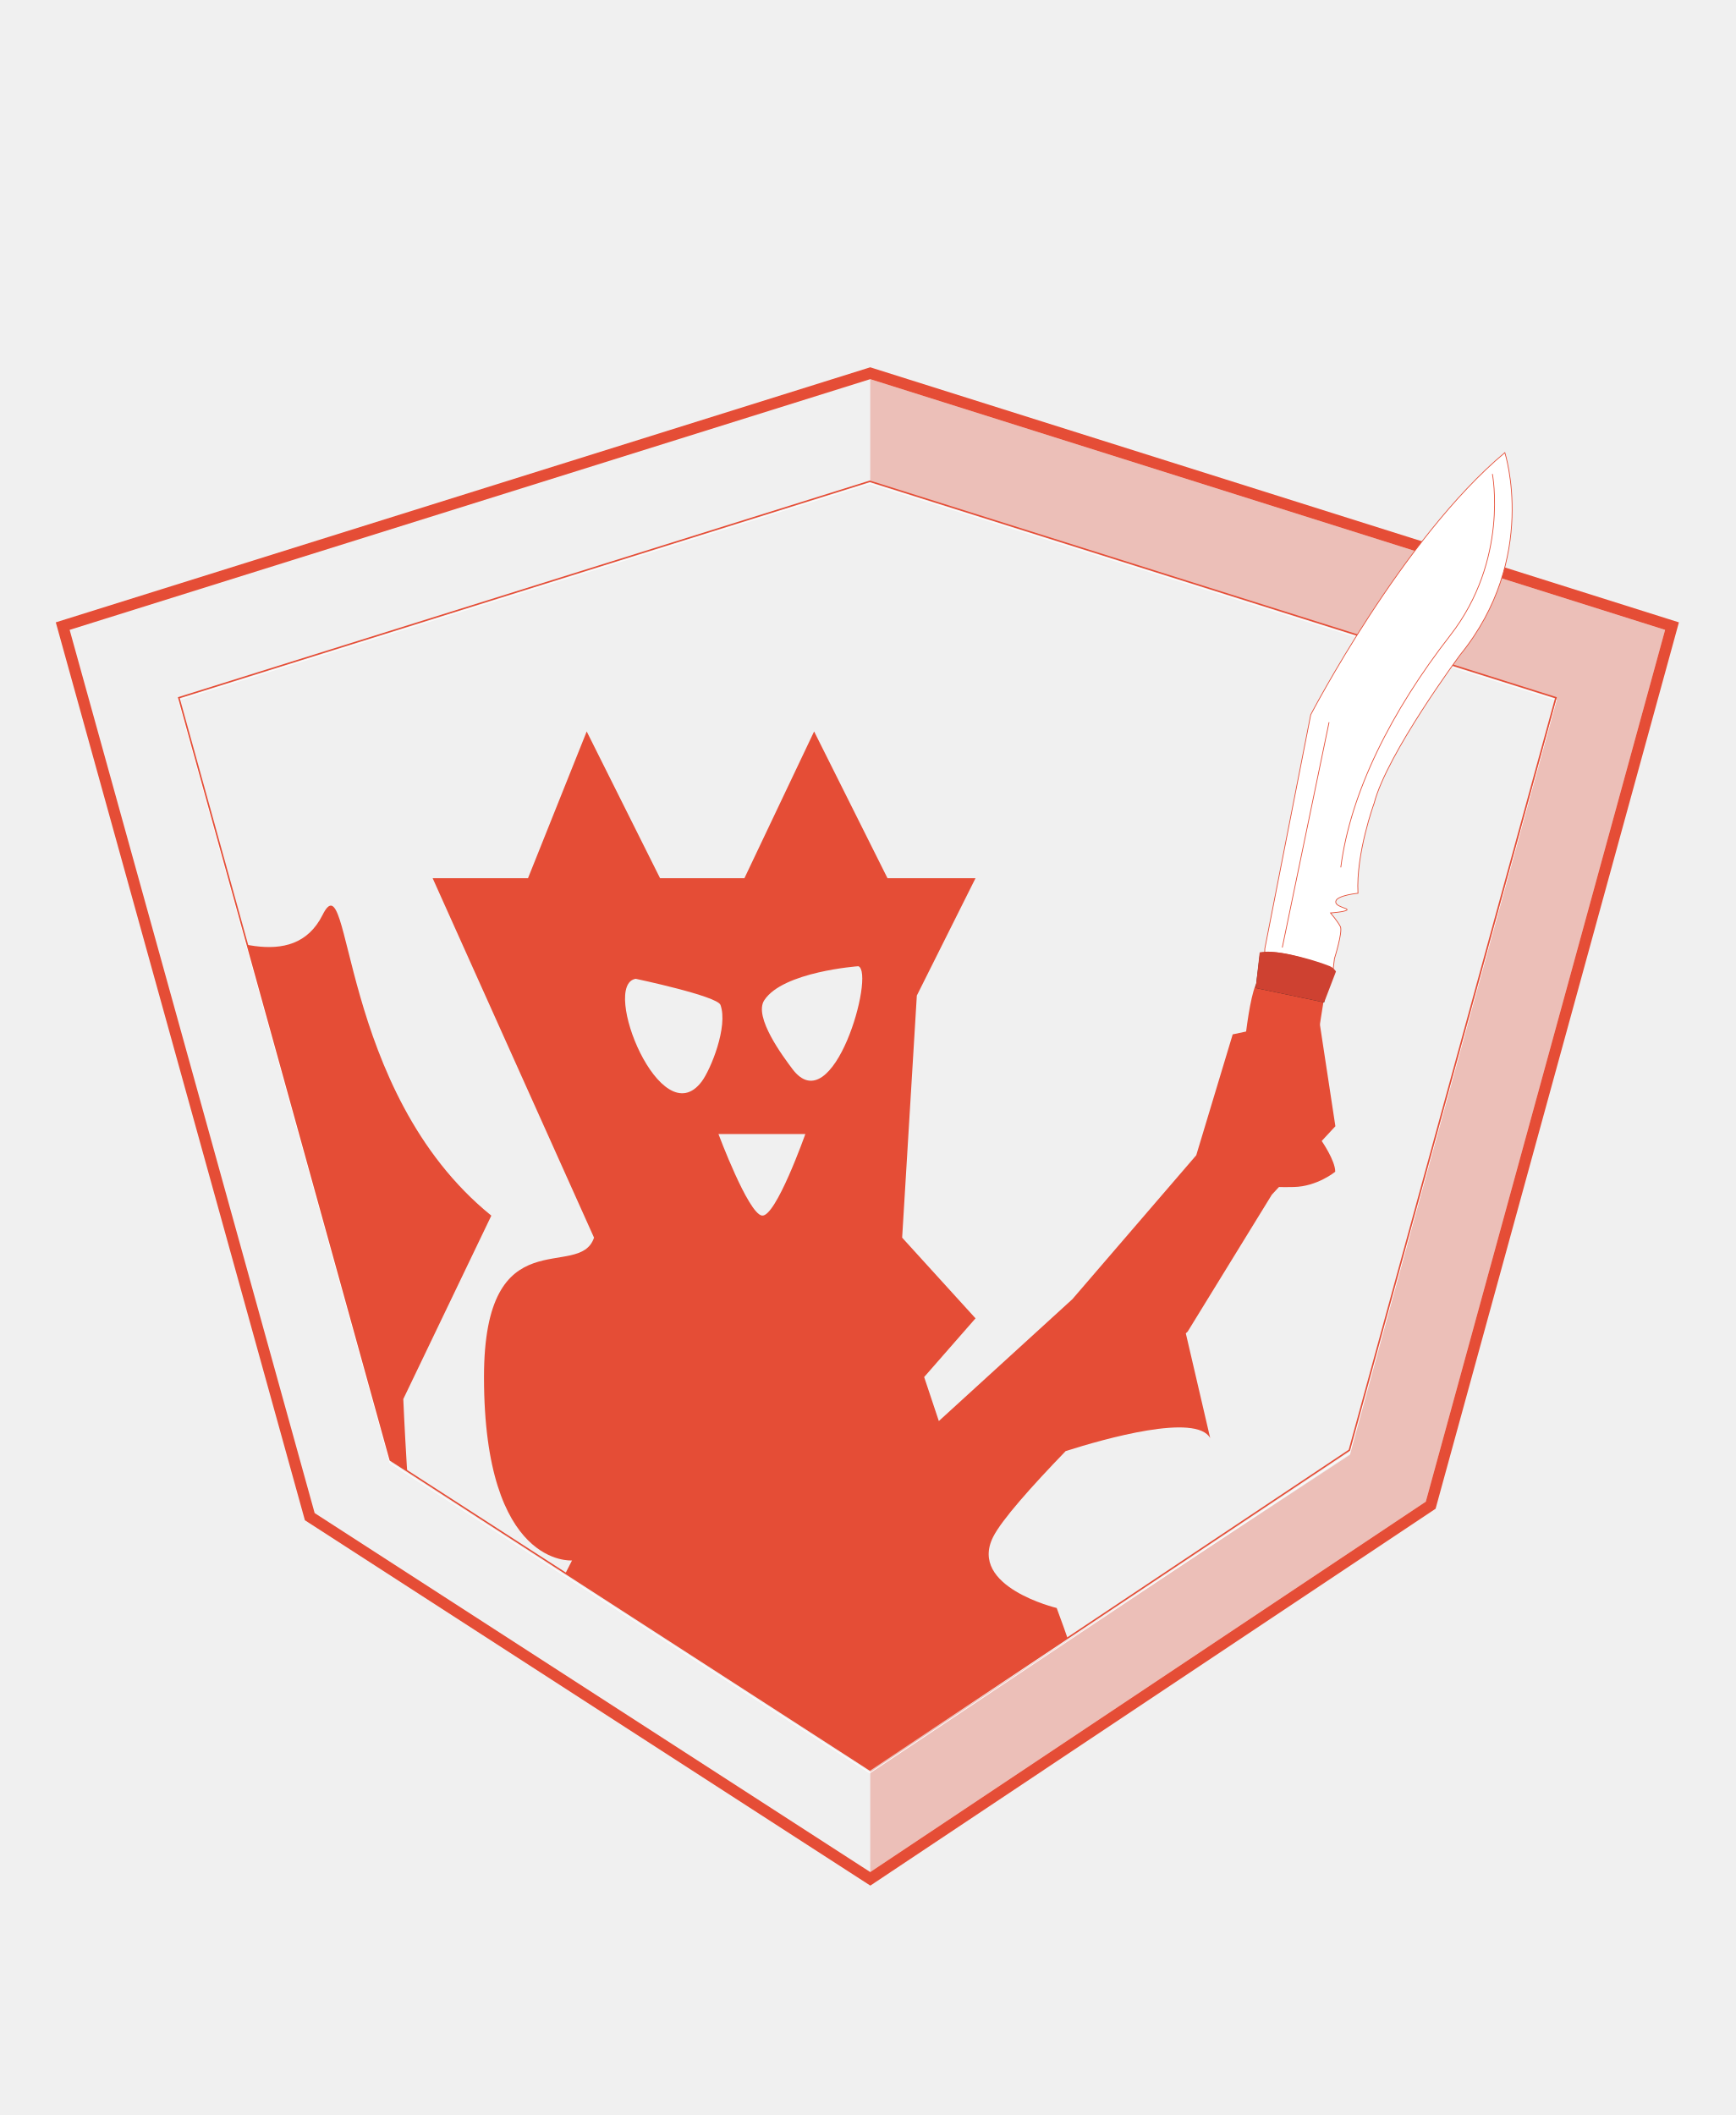
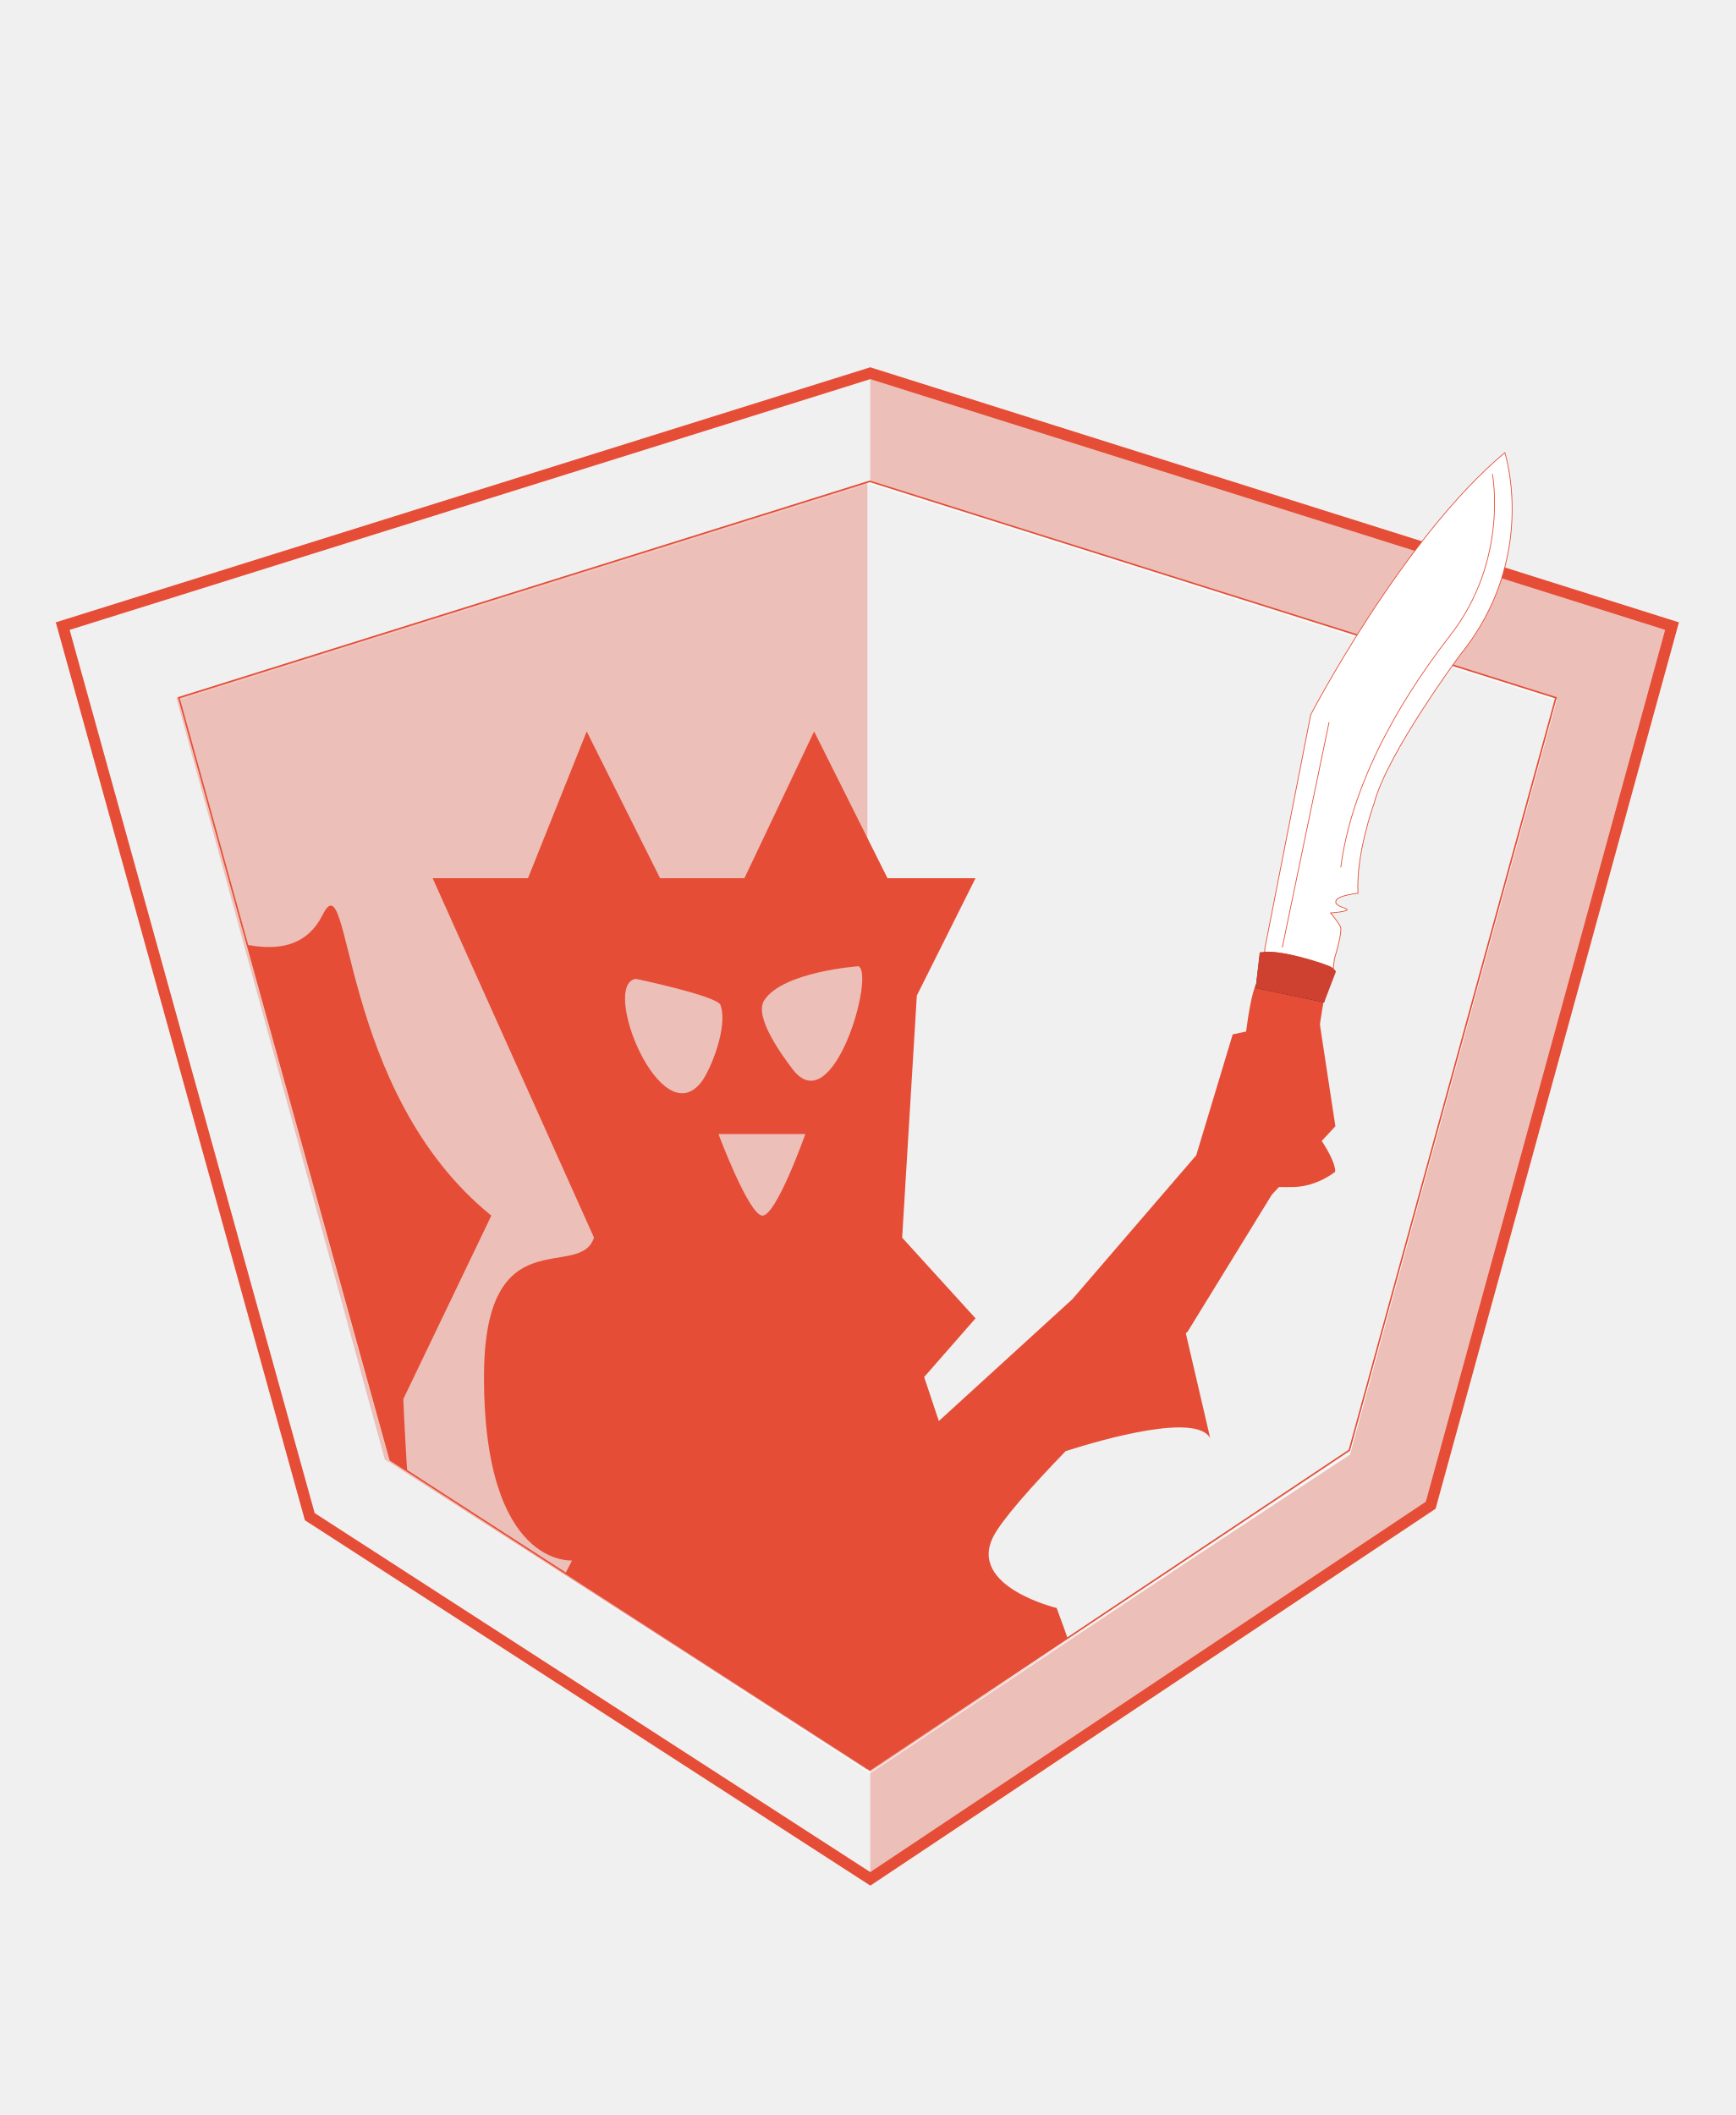
<svg xmlns="http://www.w3.org/2000/svg" xmlns:xlink="http://www.w3.org/1999/xlink" version="1.1" id="Layer_1" x="0px" y="0px" width="2299.533px" height="2801.833px" viewBox="0 0 2299.533 2801.833" enable-background="new 0 0 2299.533 2801.833" xml:space="preserve">
-   <defs id="defs73">
-     <defs id="defs39">
-       <polygon points="1152.303,2344.668 517.039,1934.19 236.876,924.295 1152.303,637.622 2061.205,924.295 1787.555,1921.157 " id="SVGID_1_" />
-     </defs>
-     <clipPath id="SVGID_2_">
-       <use height="100%" width="100%" y="0" x="0" style="overflow:visible" id="use43" overflow="visible" xlink:href="#SVGID_1_" />
-     </clipPath>
-   </defs>
-   <polyline points="1152.822,2344.665 1152.822,2479.995 1888.795,1989.334 2205.828,834.417     1152.822,502.292 1152.822,637.643 2061.205,924.295 2061.205,924.295 1788.365,1927.17   " id="polyline7" style="opacity:0.3;fill:#e54d36" />
-   <g id="g9">
-     <g id="g11">
-       <path d="M 1152.822,502.292 2205.828,834.417 1888.795,1989.335 1152.822,2479.995 416.84,2004.438 92.252,834.417 1152.822,502.292 m 0.017,-15.723 -4.499,1.408 -1060.57,332.125 -13.852,4.338 3.88,13.986 324.587,1170.021 1.524,5.494 4.789,3.095 735.982,475.557 8.27,5.343 8.191,-5.461 735.973,-490.66 4.662,-3.107 1.482,-5.402 317.033,-1154.918 3.824,-13.931 -13.777,-4.346 -1053.004,-332.124 -4.495,-1.418 0,0 z" id="path13" style="fill:#e54d36" />
+   <defs id="defs73" />
+   <g id="g3">
+     <g id="g5">
+       <polyline opacity="0.3" fill="#E54D36" points="1152.822,2344.665 1152.822,2479.995 1888.795,1989.334 2205.828,834.417     1152.822,502.292 1152.822,637.643 2061.205,924.295 2061.205,924.295 1788.365,1927.17   " id="polyline7" />
+       <g id="g9">
+         <g id="g11">
+           <path fill="#E54D36" d="M1152.822,502.292l1053.006,332.125l-317.033,1154.918l-735.973,490.66L416.84,2004.438L92.252,834.417      L1152.822,502.292 M1152.839,486.569l-4.499,1.408L87.77,820.102l-13.852,4.338l3.88,13.986l324.587,1170.021l1.524,5.494      l4.789,3.095l735.982,475.557l8.27,5.343l8.191-5.461l735.973-490.66l4.662-3.107l1.482-5.402l317.033-1154.918l3.824-13.931      l-13.777-4.346L1157.334,487.987L1152.839,486.569L1152.839,486.569z" id="path13" />
+         </g>
+       </g>
+       <g id="g15">
+         <g id="g17">
+           <path fill="#FFFFFF" d="M1152.303,640.954l908.902,286.674l-273.65,996.863L1152.303,2348l-635.264-410.477L236.876,927.627      L1152.303,640.954 M1152.304,639.906l-0.3,0.095L236.577,926.673l-0.924,0.289l0.259,0.933l280.163,1009.896l0.102,0.366      l0.319,0.206l635.264,410.477l0.552,0.356l0.546-0.364l635.252-423.51l0.311-0.207l0.1-0.36l273.65-996.863l0.254-0.929      l-0.918-0.289L1152.604,640L1152.304,639.906L1152.304,639.906z" id="path19" />
+         </g>
+       </g>
+       <polyline opacity="0.3" fill="#E54D36" points="1149.039,2344.657 509.791,1933.483 233.615,924.292 1149.039,637.618   " id="polyline21" />
+       <g id="g23">
+         <polygon fill="none" points="236.876,924.292 1152.303,637.618 2061.205,924.292 1787.555,1921.157 1152.303,2344.668      517.039,1934.19    " id="polygon25" />
+       </g>
+       <path fill="none" stroke="#C3E6E3" stroke-miterlimit="10" d="M2207.281,382.979" id="path27" />
+       <g id="g29">
+         <g id="g31">
+           <path fill="#E54D36" d="M1756.273,1309.391c0,0-20.963,120.195-15.029,126.561c5.926,6.365,1.492,6.451-1.764,14.711      c-3.242,8.25-9.871,6.508,11.109,60.348c0,0,18.496,26.586,18.218,41.266c0,0-23.833,19.586-54.874,20.203      c-31.035,0.617-69.935,0.711-94.752-28.48c0,0-7.724-11.109,6.938-28.805c0,0,24.594,1.729,18.135-65.711      c0,0-14.184-9.609,0.27-21.156c0,0,8.656-120.635,23.808-131.174" id="path33" />
+         </g>
+         <path fill="#232323" d="M1762.535,1286.969c0,0-63.15-28.012-93.75-21.656l-5.314,43.572l90.655,19.012L1762.535,1286.969z" id="path35" />
+       </g>
+       <g id="g37">
+         <defs id="defs39">
+           <polygon id="SVGID_1_" points="236.876,924.295 1152.303,637.622 2061.205,924.295 1787.555,1921.157 1152.303,2344.668       517.039,1934.19     " />
+         </defs>
+         <clipPath id="SVGID_2_">
+           <use xlink:href="#SVGID_1_" overflow="visible" id="use43" />
+         </clipPath>
+         <g clip-path="url(#SVGID_2_)" id="g45">
+           <path fill="#E54D36" d="M650.883,1610.407c-204.09-165.219-184.654-476.205-223.518-398.445      c-38.867,77.744-136.068,29.15-194.377,9.711c-58.316-19.439-58.316,194.373-106.909,233.244      c-48.581,38.873-262.393-106.904-184.647-48.596l611.736,713.045c-13.129-124.682-18.908-265.988-18.908-265.988      L650.883,1610.407z" id="path47" />
+           <path fill="#FFFFFF" d="M602.299,2304.965c14.775-7.293,34.949-32.158,55.869-63.213l-105-122.387      C564.125,2223.409,580.195,2315.872,602.299,2304.965z" id="path49" />
+           <path fill="#E54D36" d="M1684.84,1582.665l84.188-90.68l-22.208-145.938l-113.811,24.23l-48.285,160.117l-164.098,190.674      l-176.908,161.463l-19.451-58.312l68.039-77.75l-97.195-106.904l19.449-320.711l77.746-155.49h-116.625l-97.195-194.379      l-92.314,194.379H874.404l-97.176-194.379l-77.758,194.379H573.139l213.797,476.201      c-19.443,58.309-145.773-29.379-145.773,184.654c0,252.68,116.623,242.963,116.623,242.963s-51.764,103.516-99.617,174.57      l809.072,943.059c-19.433-38.889,9.729-515.082,9.729-515.082c-38.881-77.736-126.348-87.463-136.074-136.053      c-9.725-48.598-9.717-116.621-9.717-116.621s-97.186,68.023-162.958,0c-49.325-51.029,233.44-78.84,278.282-112.09      c14.951-11.092-46.673-174.787-46.673-174.787s-117.323-28.033-84.198-94.115c11.32-22.584,51.086-67.127,96.1-113.74      c51.854-16.496,172.758-50.658,191.456-17.211l-32.294-138.789c1.599-1.5,2.458-2.303,2.458-2.303L1684.84,1582.665z       M842.141,1296.649c0,0,108.004,22.771,112.295,34.609c10.419,28.752-13.082,85.795-24.83,101.455      C875.619,1504.713,795.23,1304.522,842.141,1296.649z M1009.312,1610.305c-18.316-2.912-57.535-107.977-57.535-107.977h115.068      C1066.846,1502.329,1027.629,1613.221,1009.312,1610.305z M1049.663,1416.045c-11.738-15.66-51.699-68.756-37.238-90.963      c24.737-37.992,124.705-45.098,124.705-45.098C1159.801,1288.967,1103.664,1488.049,1049.663,1416.045z" id="path51" />
+         </g>
+         <use xlink:href="#SVGID_1_" overflow="visible" fill="none" stroke="#E54D36" stroke-width="2" stroke-miterlimit="10" id="use53" />
+       </g>
+       <path fill="#020202" stroke="#000000" stroke-miterlimit="10" d="M1152.303,2348.307" id="path55" />
    </g>
-   </g>
-   <g id="g15">
-     <g id="g17">
-       <path d="m 1152.303,640.954 908.902,286.674 -273.65,996.863 L 1152.303,2348 517.039,1937.523 236.876,927.627 1152.303,640.954 m 10e-4,-1.048 -0.3,0.095 -915.427,286.672 -0.924,0.289 0.259,0.933 280.163,1009.896 0.102,0.366 0.319,0.206 635.264,410.477 0.552,0.356 0.546,-0.364 635.252,-423.51 0.311,-0.207 0.1,-0.36 273.65,-996.863 0.254,-0.929 -0.918,-0.289 L 1152.604,640 l -0.3,-0.094 0,0 z" id="path19" style="fill:#ffffff" />
-     </g>
-   </g>
-   <polyline points="1149.039,2344.657 509.791,1933.483 233.615,924.292 1149.039,637.618   " id="polyline21" style="opacity:0.3;fill:#ff0000;fill-opacity:0" />
-   <g id="g23">
-     <polygon points="1152.303,2344.668 517.039,1934.19 236.876,924.292 1152.303,637.618 2061.205,924.292 1787.555,1921.157 " id="polygon25" style="fill:none" />
-   </g>
-   <path stroke-miterlimit="10" d="M 2207.281,382.979" id="path27" style="fill:none;stroke:#c3e6e3;stroke-miterlimit:10" />
-   <g id="g29">
-     <g id="g31">
-       <path d="m 1756.273,1309.391 c 0,0 -20.963,120.195 -15.029,126.561 5.926,6.365 1.492,6.451 -1.764,14.711 -3.242,8.25 -9.871,6.508 11.109,60.348 0,0 18.496,26.586 18.218,41.266 0,0 -23.833,19.586 -54.874,20.203 -31.035,0.617 -69.935,0.711 -94.752,-28.48 0,0 -7.724,-11.109 6.938,-28.805 0,0 24.594,1.729 18.135,-65.711 0,0 -14.184,-9.609 0.27,-21.156 0,0 8.656,-120.635 23.808,-131.174" id="path33" style="fill:#e54d36" />
-     </g>
-     <path d="m 1762.535,1286.969 c 0,0 -63.15,-28.012 -93.75,-21.656 l -5.314,43.572 90.655,19.012 8.409,-40.928 z" id="path35" style="fill:#232323" />
-   </g>
-   <g id="g45" clip-path="url(#SVGID_2_)">
-     <path style="fill:#e54d36" id="path47" d="m 650.883,1610.407 c -204.09,-165.219 -184.654,-476.205 -223.518,-398.445 -38.867,77.744 -136.068,29.15 -194.377,9.711 -58.316,-19.439 -58.316,194.373 -106.909,233.244 -48.581,38.873 -262.393,-106.904 -184.647,-48.596 l 611.736,713.045 C 540.039,1994.684 534.26,1853.378 534.26,1853.378 l 116.623,-242.971 z" />
-     <path style="fill:#ffffff" id="path49" d="m 602.299,2304.965 c 14.775,-7.293 34.949,-32.158 55.869,-63.213 l -105,-122.387 c 10.957,104.044 27.027,196.507 49.131,185.6 z" />
-     <path style="fill:#e54d36" id="path51" d="m 1684.84,1582.665 84.188,-90.68 -22.208,-145.938 -113.811,24.23 -48.285,160.117 -164.098,190.674 -176.908,161.463 -19.451,-58.312 68.039,-77.75 -97.195,-106.904 19.449,-320.711 77.746,-155.49 -116.625,0 -97.195,-194.379 -92.314,194.379 -111.768,0 -97.176,-194.379 -77.758,194.379 -126.331,0 213.797,476.201 c -19.443,58.309 -145.773,-29.379 -145.773,184.654 0,252.68 116.623,242.963 116.623,242.963 0,0 -51.764,103.516 -99.617,174.57 l 809.072,943.059 c -19.433,-38.889 9.729,-515.082 9.729,-515.082 -38.881,-77.736 -126.348,-87.463 -136.074,-136.053 -9.725,-48.598 -9.717,-116.621 -9.717,-116.621 0,0 -97.186,68.023 -162.958,0 -49.325,-51.029 233.44,-78.84 278.282,-112.09 14.951,-11.092 -46.673,-174.787 -46.673,-174.787 0,0 -117.323,-28.033 -84.198,-94.115 11.32,-22.584 51.086,-67.127 96.1,-113.74 51.854,-16.496 172.758,-50.658 191.456,-17.211 l -32.294,-138.789 c 1.599,-1.5 2.458,-2.303 2.458,-2.303 L 1684.84,1582.665 Z M 842.141,1296.649 c 0,0 108.004,22.771 112.295,34.609 10.419,28.752 -13.082,85.795 -24.83,101.455 -53.987,72 -134.376,-128.191 -87.465,-136.064 z m 167.171,313.656 c -18.316,-2.912 -57.535,-107.977 -57.535,-107.977 l 115.068,0 c 10e-4,10e-4 -39.216,110.893 -57.533,107.977 z m 40.351,-194.26 c -11.738,-15.66 -51.699,-68.756 -37.238,-90.963 24.737,-37.992 124.705,-45.098 124.705,-45.098 22.671,8.983 -33.466,208.065 -87.467,136.061 z" />
-   </g>
-   <use height="100%" width="100%" y="0" x="0" style="overflow:visible;fill:none;stroke:#e54d36;stroke-width:2;stroke-miterlimit:10" id="use53" stroke-miterlimit="10" overflow="visible" xlink:href="#SVGID_1_" />
-   <path stroke-miterlimit="10" d="M 1152.303,2348.307" id="path55" style="fill:#020202;stroke:#000000;stroke-miterlimit:10" />
-   <g id="g57">
-     <g id="g59">
-       <path style="fill:#ffffff;stroke:#e54d36;stroke-miterlimit:10" id="path61" d="M 1993.527,599.659 C 1857.97,712.825 1736.378,946.84 1736.378,946.84 l -60.78,309.678 -0.197,5.064 c 28.236,-1.643 71.557,14.17 90.752,21.867 l 1.627,-13.527 c 0,0 11.203,-35.559 7.869,-42.342 -3.342,-6.779 -13.049,-18.17 -13.049,-18.17 0,0 18.924,-1.336 21.71,-3.85 2.796,-2.512 -16.821,-4.252 -14.653,-11.914 2.147,-7.656 29.301,-10.318 29.301,-10.318 -2.854,-53.002 21.436,-119.355 21.436,-119.355 17.059,-65.76 113.808,-196.324 113.808,-196.324 104.392,-128.399 59.325,-267.99 59.325,-267.99 z" stroke-miterlimit="10" />
-       <path style="fill:#ce4131" id="path63" d="m 1761.364,1279.811 c -16.642,-6.674 -61.479,-20.383 -85.964,-18.961 -2.328,0.135 -4.551,0.395 -6.615,0.824 l -5.314,47.211 4.977,1.045 80.24,16.826 5.438,1.141 15.687,-40.928 c 0,0 -3.186,-5.049 -8.449,-7.158 z" />
-     </g>
-     <g id="g65">
-       <line style="fill:none;stroke:#e54d36;stroke-miterlimit:10" id="line67" y2="1255.213" x2="1698.686" y1="956.815" x1="1760.655" stroke-miterlimit="10" />
-       <path style="fill:none;stroke:#e54d36;stroke-miterlimit:10" id="path69" d="m 1977.015,627.893 c 0,0 22.138,113.506 -55.804,213.764 -77.954,100.266 -132.202,207.982 -145.015,307.4" stroke-miterlimit="10" />
+     <g id="g57">
+       <g id="g59">
+         <path fill="#FFFFFF" stroke="#E54D36" stroke-miterlimit="10" d="M1993.527,599.659     C1857.97,712.825,1736.378,946.84,1736.378,946.84l-60.78,309.678l-0.197,5.064c28.236-1.643,71.557,14.17,90.752,21.867     l1.627-13.527c0,0,11.203-35.559,7.869-42.342c-3.342-6.779-13.049-18.17-13.049-18.17s18.924-1.336,21.71-3.85     c2.796-2.512-16.821-4.252-14.653-11.914c2.147-7.656,29.301-10.318,29.301-10.318c-2.854-53.002,21.436-119.355,21.436-119.355     c17.059-65.76,113.808-196.324,113.808-196.324C2038.594,739.25,1993.527,599.659,1993.527,599.659z" id="path61" />
+         <path fill="#CE4131" d="M1761.364,1279.811c-16.642-6.674-61.479-20.383-85.964-18.961c-2.328,0.135-4.551,0.395-6.615,0.824     l-5.314,47.211l4.977,1.045l80.24,16.826l5.438,1.141l15.687-40.928C1769.812,1286.969,1766.627,1281.92,1761.364,1279.811z" id="path63" />
+       </g>
+       <g id="g65">
+         <line fill="none" stroke="#E54D36" stroke-miterlimit="10" x1="1760.655" y1="956.815" x2="1698.686" y2="1255.213" id="line67" />
+         <path fill="none" stroke="#E54D36" stroke-miterlimit="10" d="M1977.015,627.893c0,0,22.138,113.506-55.804,213.764     c-77.954,100.266-132.202,207.982-145.015,307.4" id="path69" />
+       </g>
    </g>
  </g>
</svg>
